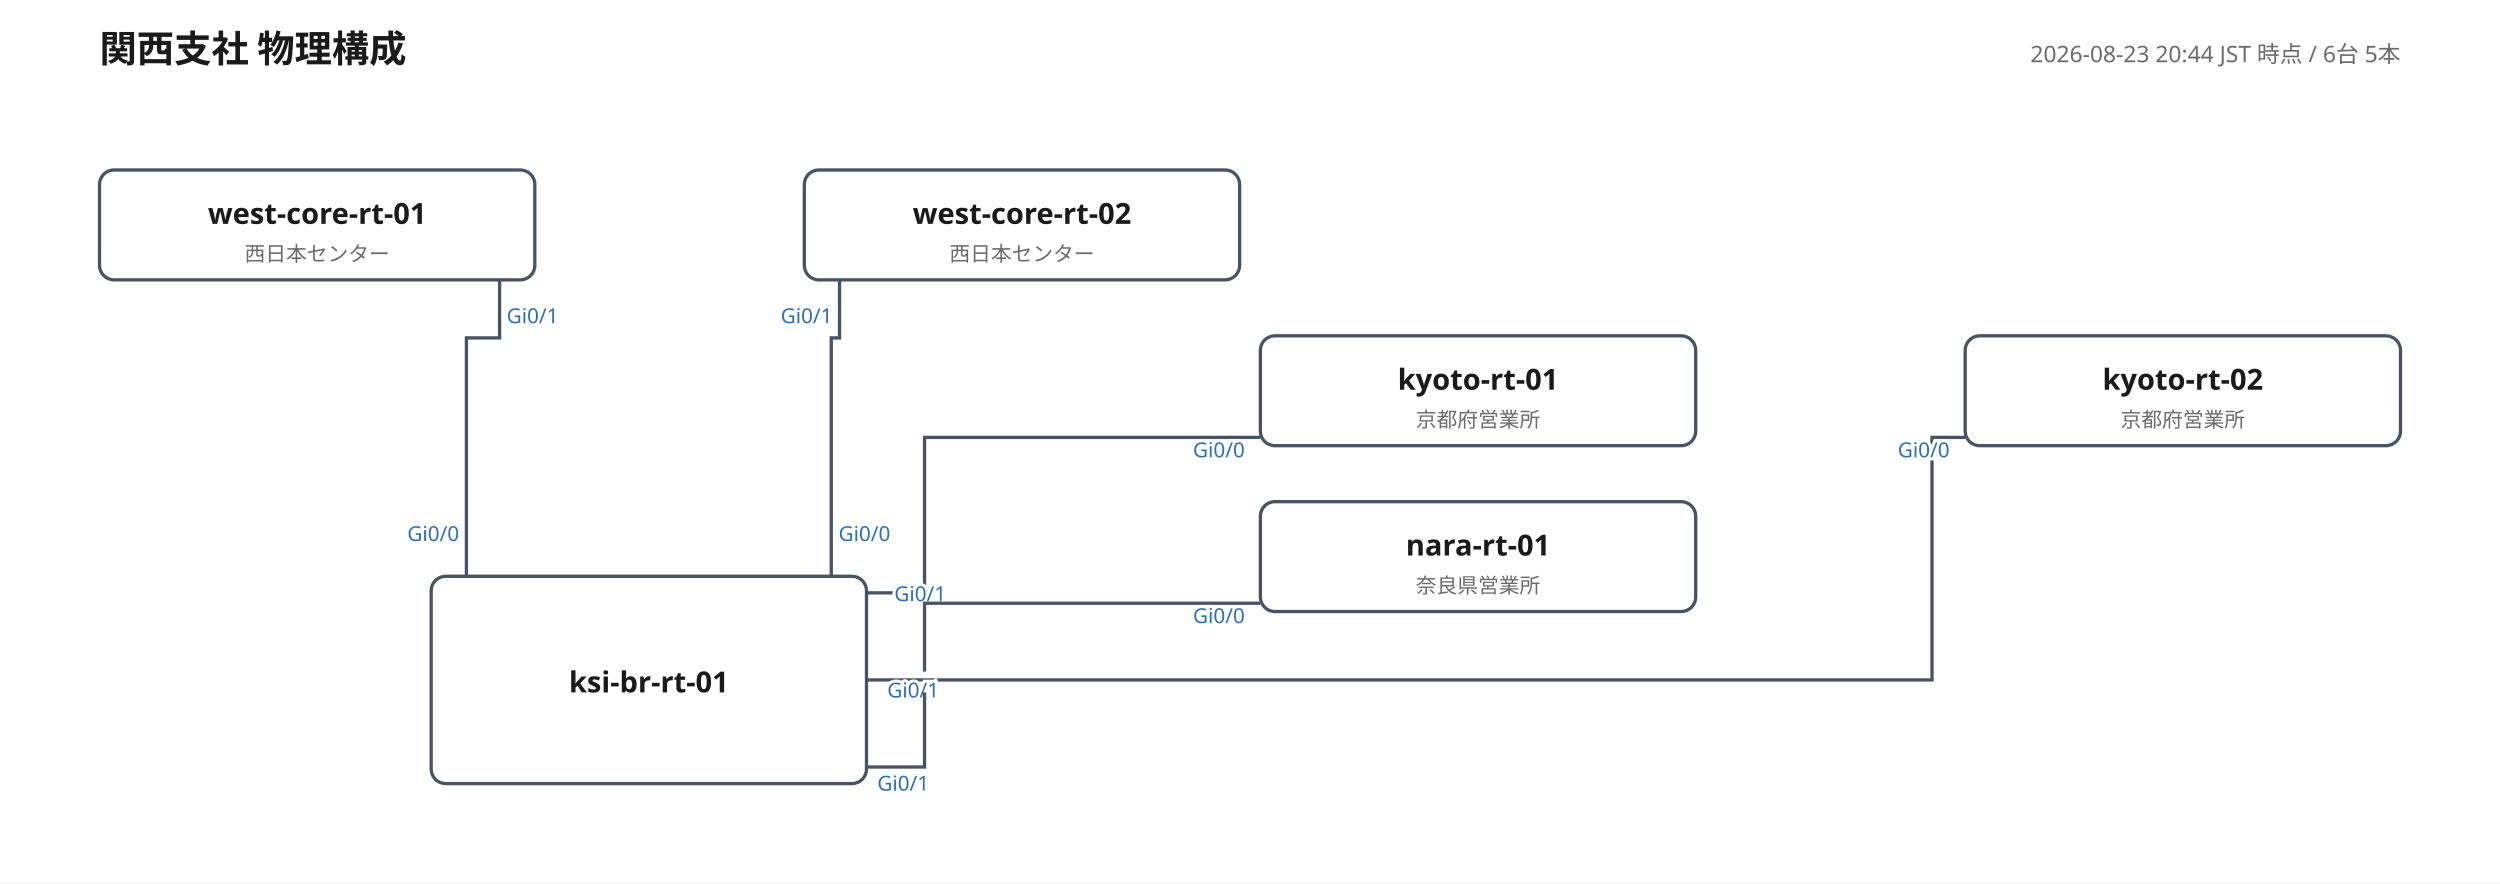
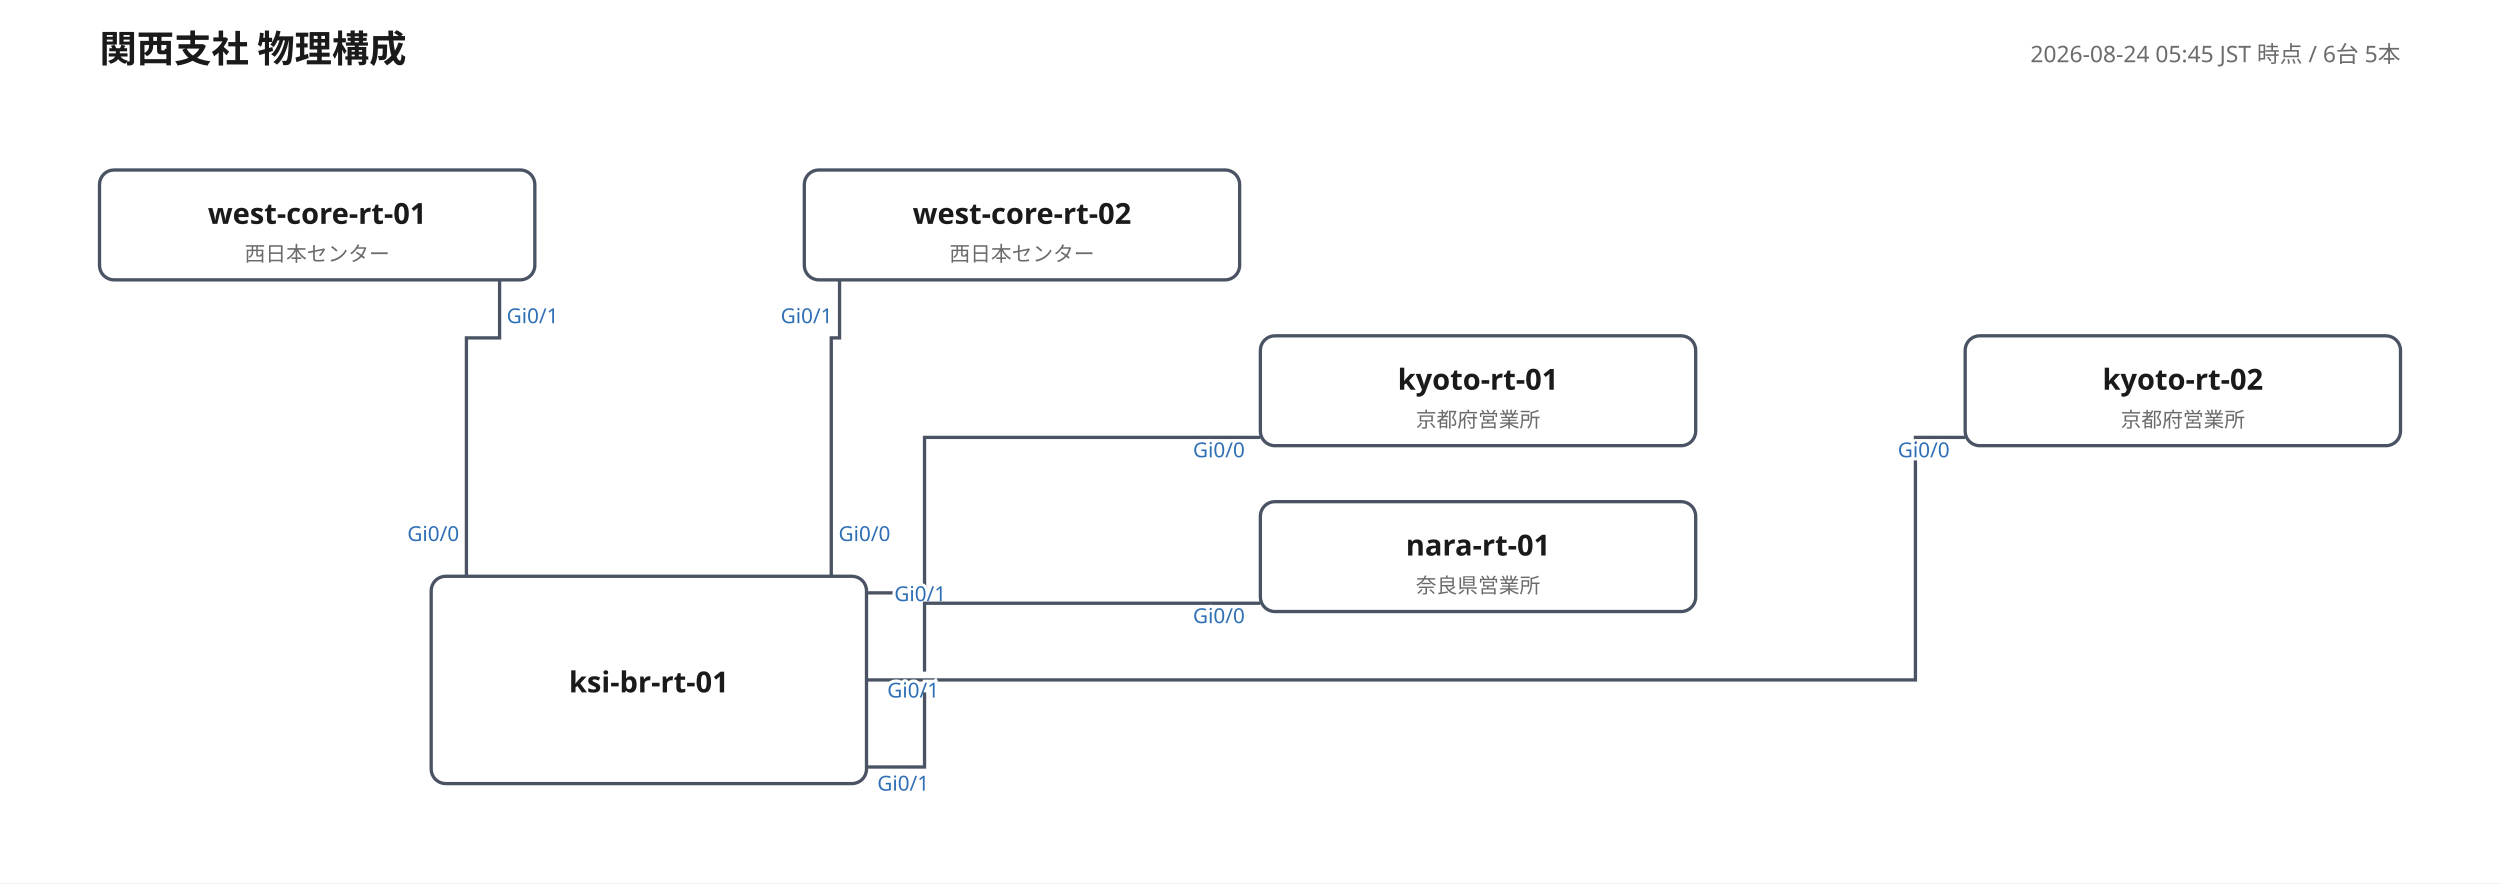
<svg xmlns="http://www.w3.org/2000/svg" width="1206" height="426" viewBox="0 0 1206 426" font-family="'Yu Gothic', 'Hiragino Kaku Gothic ProN', Meiryo, 'Noto Sans JP', sans-serif">
  <rect width="100%" height="100%" fill="#ffffff" />
  <text x="48" y="30" font-size="18" font-weight="700" fill="#1a1a1a">関西支社 物理構成</text>
-   <text x="1158" y="30" font-size="11" fill="#6b6b6b" text-anchor="end">2026-08-23 20:44 JST 時点 / 6台 5本</text>
+   <text x="1158" y="30" font-size="11" fill="#6b6b6b" text-anchor="end">2026-08-24 05:45 JST 時点 / 6台 5本</text>
  <polyline points="225,278 225,163 241,163 241,135" fill="none" stroke="#4a5364" stroke-width="1.6" />
  <text class="port-label" x="221.5" y="261.0" font-size="10" fill="#2f6fb5" text-anchor="end" paint-order="stroke" stroke="#ffffff" stroke-width="3">Gi0/0</text>
  <text class="port-label" x="244.4" y="155.9" font-size="10" fill="#2f6fb5" text-anchor="start" paint-order="stroke" stroke="#ffffff" stroke-width="3">Gi0/1</text>
  <polyline points="401,278 401,163 405,163 405,135" fill="none" stroke="#4a5364" stroke-width="1.6" />
  <text class="port-label" x="404.5" y="261.0" font-size="10" fill="#2f6fb5" text-anchor="start" paint-order="stroke" stroke="#ffffff" stroke-width="3">Gi0/0</text>
  <text class="port-label" x="401.6" y="155.9" font-size="10" fill="#2f6fb5" text-anchor="end" paint-order="stroke" stroke="#ffffff" stroke-width="3">Gi0/1</text>
  <polyline points="608,211 446,211 446,286 418,286" fill="none" stroke="#4a5364" stroke-width="1.6" />
  <text class="port-label" x="600.5" y="220.6" font-size="10" fill="#2f6fb5" text-anchor="end" paint-order="stroke" stroke="#ffffff" stroke-width="3">Gi0/0</text>
  <text class="port-label" x="431.4" y="290.0" font-size="10" fill="#2f6fb5" text-anchor="start" paint-order="stroke" stroke="#ffffff" stroke-width="3">Gi0/1</text>
-   <polyline points="948,211 932,211 932,328 418,328" fill="none" stroke="#4a5364" stroke-width="1.6" />
+   <polyline points="948,211 924,211 924,328 418,328" fill="none" stroke="#4a5364" stroke-width="1.6" />
  <text class="port-label" x="940.5" y="220.6" font-size="10" fill="#2f6fb5" text-anchor="end" paint-order="stroke" stroke="#ffffff" stroke-width="3">Gi0/0</text>
  <text class="port-label" x="428.0" y="336.5" font-size="10" fill="#2f6fb5" text-anchor="start" paint-order="stroke" stroke="#ffffff" stroke-width="3">Gi0/1</text>
  <polyline points="608,291 446,291 446,324" fill="none" stroke="#4a5364" stroke-width="1.6" />
  <polyline points="446,334 446,370 418,370" fill="none" stroke="#4a5364" stroke-width="1.6" />
  <text class="port-label" x="600.5" y="300.6" font-size="10" fill="#2f6fb5" text-anchor="end" paint-order="stroke" stroke="#ffffff" stroke-width="3">Gi0/0</text>
  <text class="port-label" x="423.2" y="381.4" font-size="10" fill="#2f6fb5" text-anchor="start" paint-order="stroke" stroke="#ffffff" stroke-width="3">Gi0/1</text>
  <g>
    <rect x="48" y="82" width="210" height="53" rx="7" fill="#ffffff" stroke="#4a5364" stroke-width="1.6" />
    <text x="153" y="108" font-size="14" font-weight="700" fill="#1a1a1a" text-anchor="middle">west-core-rt-01</text>
    <text x="153" y="126" font-size="10" fill="#6b6b6b" text-anchor="middle">西日本センター</text>
  </g>
  <g>
    <rect x="388" y="82" width="210" height="53" rx="7" fill="#ffffff" stroke="#4a5364" stroke-width="1.6" />
    <text x="493" y="108" font-size="14" font-weight="700" fill="#1a1a1a" text-anchor="middle">west-core-rt-02</text>
    <text x="493" y="126" font-size="10" fill="#6b6b6b" text-anchor="middle">西日本センター</text>
  </g>
  <g>
    <rect x="208" y="278" width="210" height="100" rx="7" fill="#ffffff" stroke="#4a5364" stroke-width="1.6" />
    <text x="313" y="334" font-size="14" font-weight="700" fill="#1a1a1a" text-anchor="middle">ksi-br-rt-01</text>
  </g>
  <g>
    <rect x="608" y="162" width="210" height="53" rx="7" fill="#ffffff" stroke="#4a5364" stroke-width="1.6" />
    <text x="713" y="188" font-size="14" font-weight="700" fill="#1a1a1a" text-anchor="middle">kyoto-rt-01</text>
    <text x="713" y="206" font-size="10" fill="#6b6b6b" text-anchor="middle">京都府営業所</text>
  </g>
  <g>
    <rect x="948" y="162" width="210" height="53" rx="7" fill="#ffffff" stroke="#4a5364" stroke-width="1.6" />
    <text x="1053" y="188" font-size="14" font-weight="700" fill="#1a1a1a" text-anchor="middle">kyoto-rt-02</text>
    <text x="1053" y="206" font-size="10" fill="#6b6b6b" text-anchor="middle">京都府営業所</text>
  </g>
  <g>
    <rect x="608" y="242" width="210" height="53" rx="7" fill="#ffffff" stroke="#4a5364" stroke-width="1.6" />
    <text x="713" y="268" font-size="14" font-weight="700" fill="#1a1a1a" text-anchor="middle">nara-rt-01</text>
    <text x="713" y="286" font-size="10" fill="#6b6b6b" text-anchor="middle">奈良県営業所</text>
  </g>
</svg>
